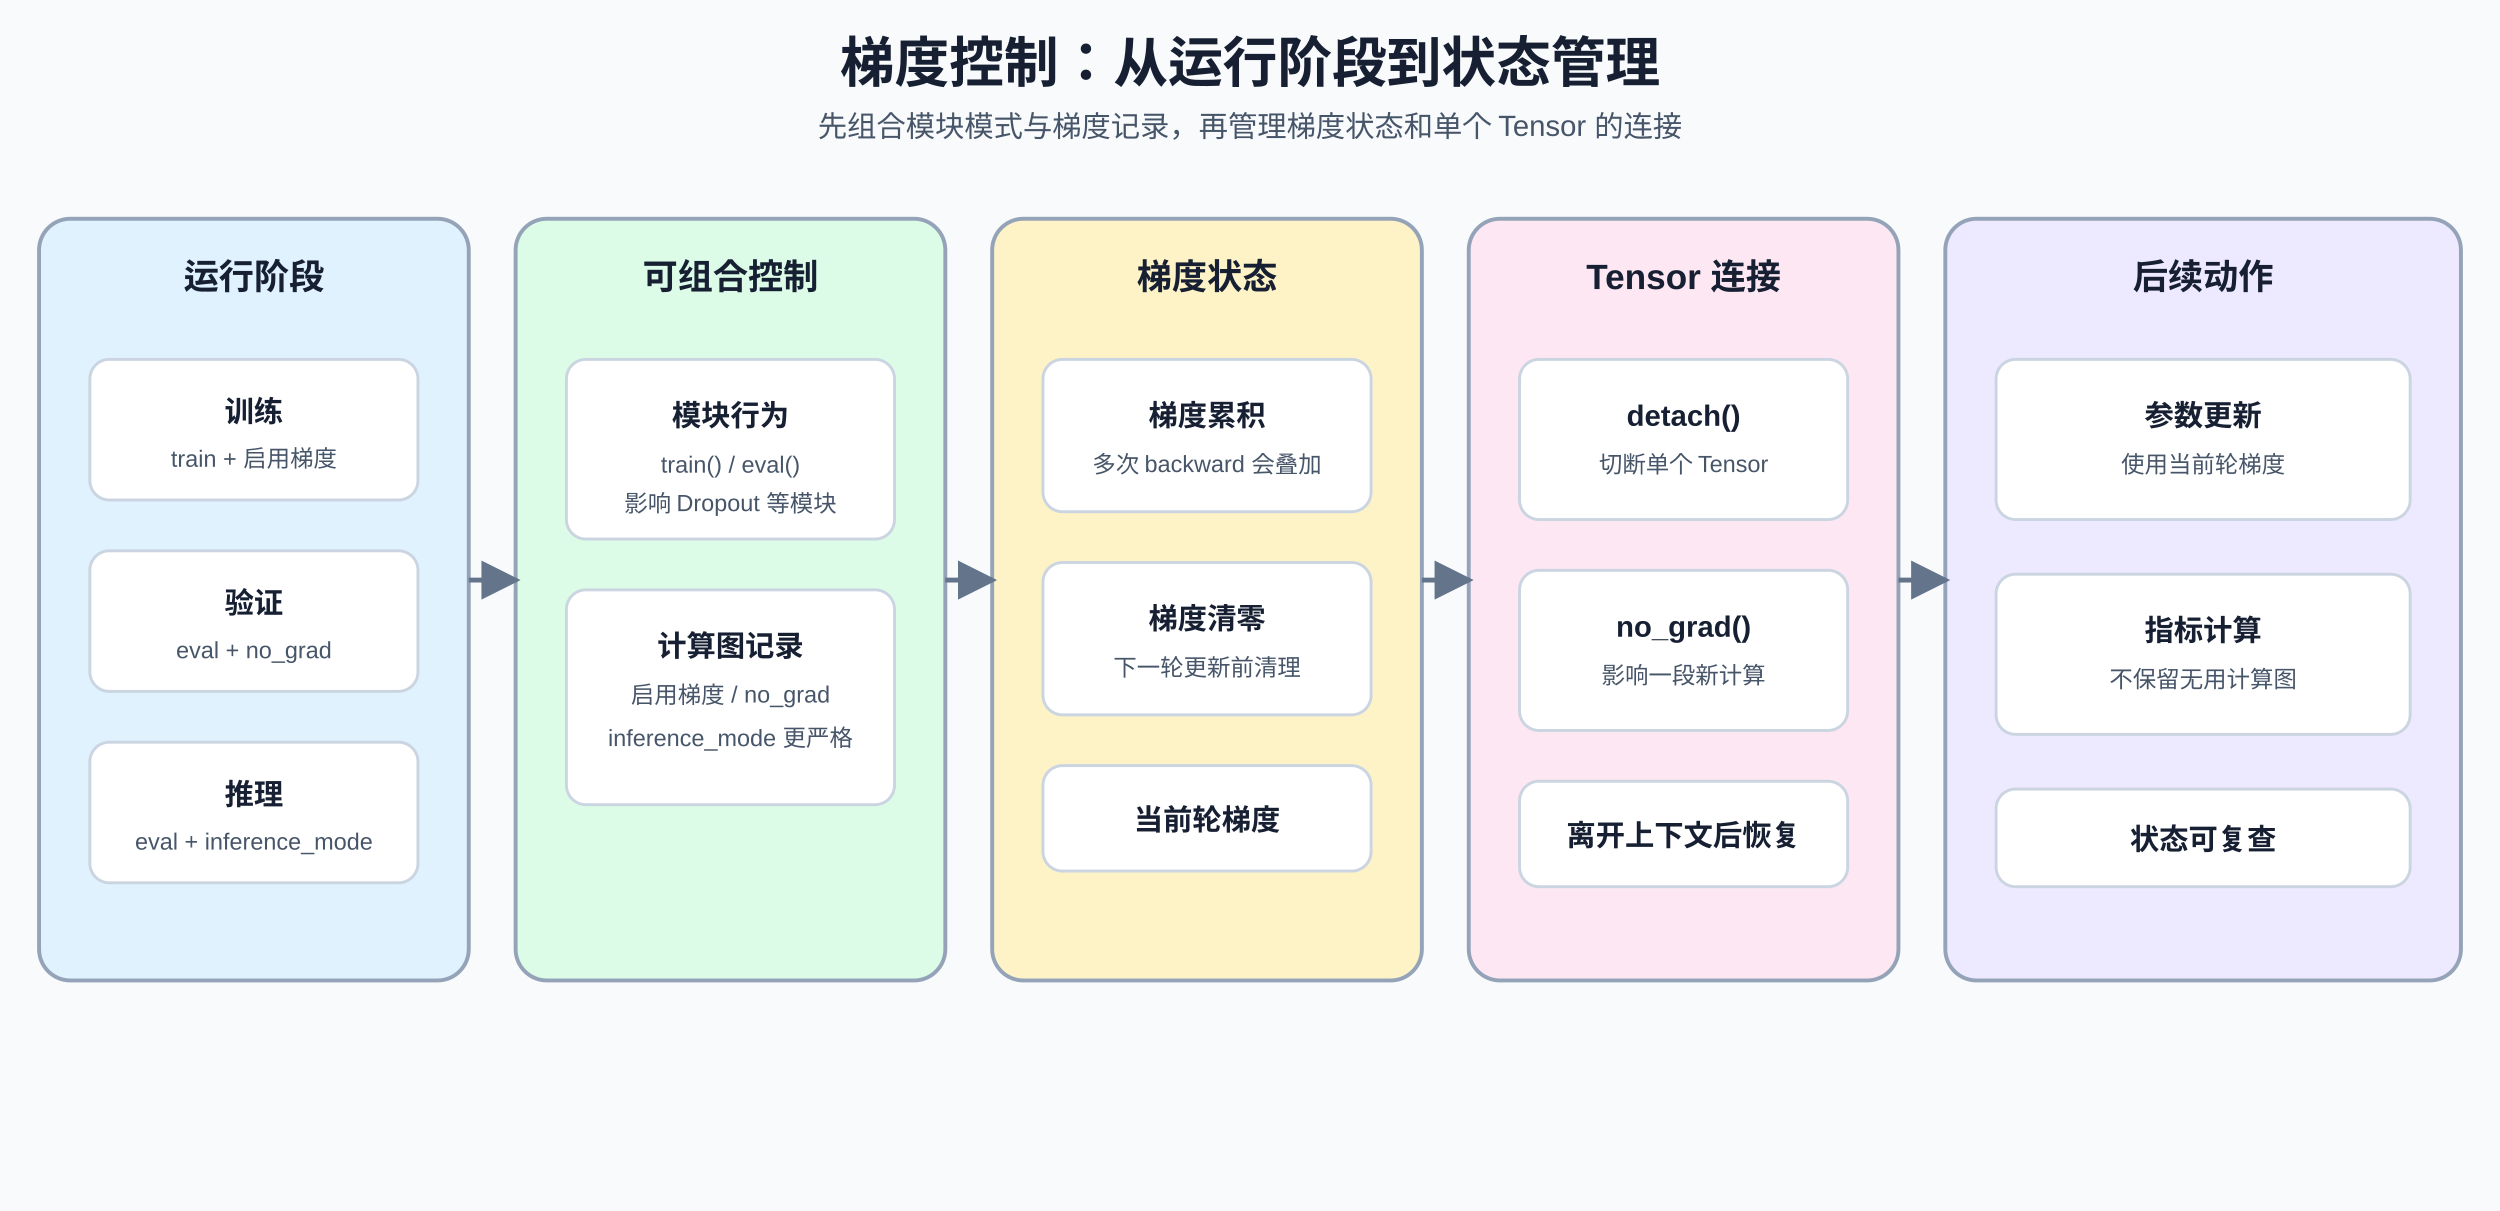
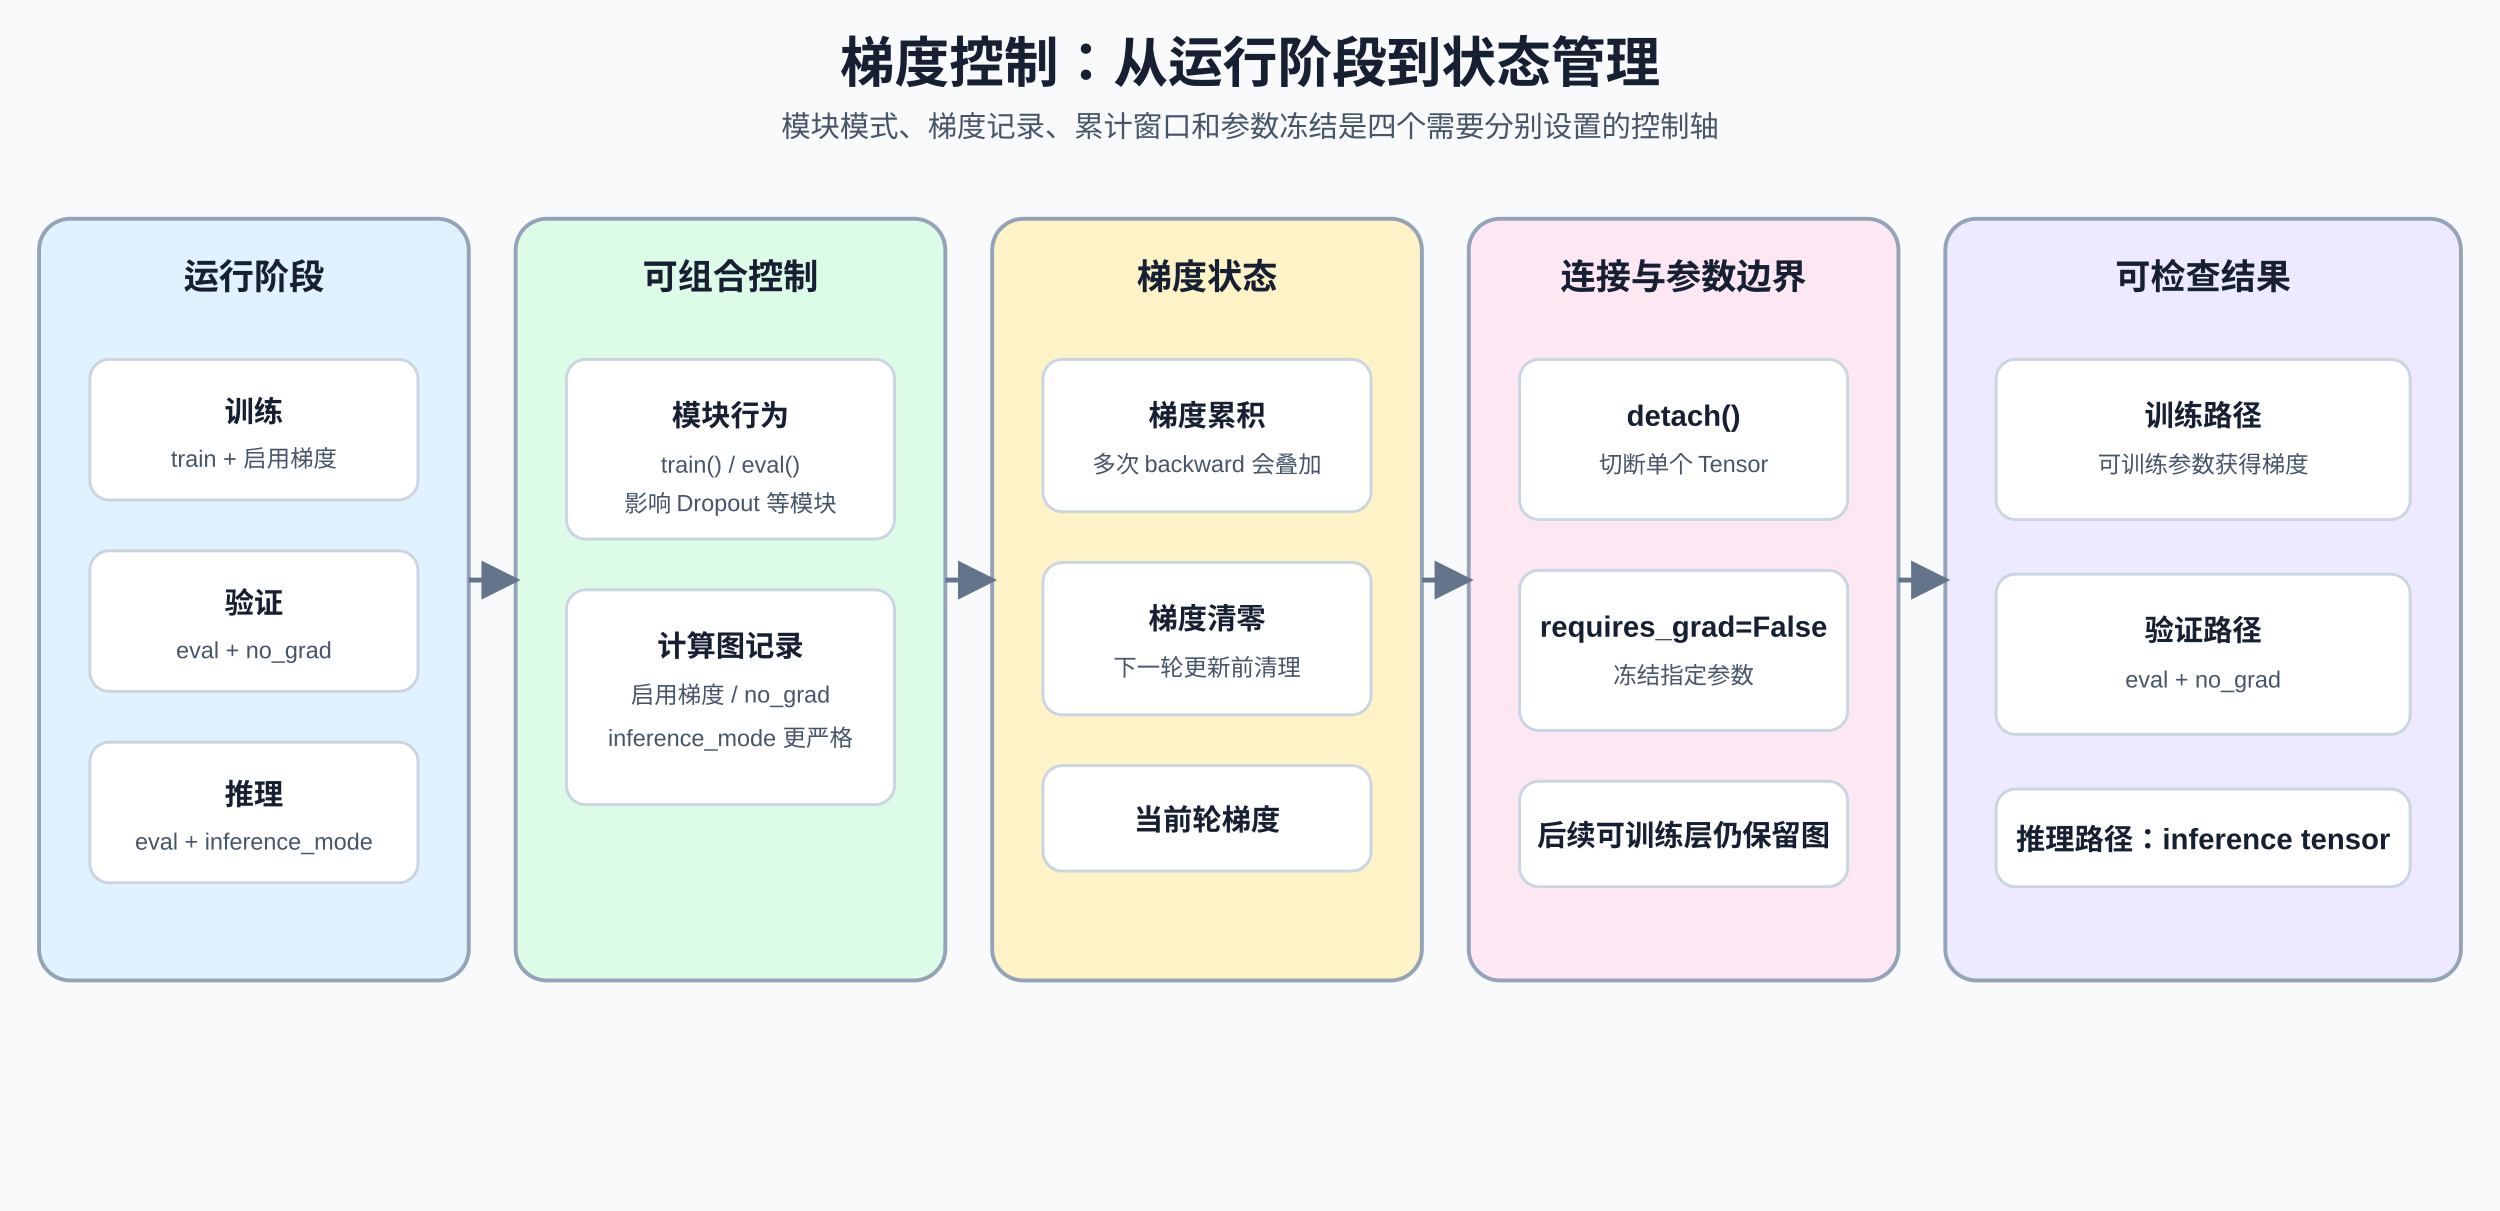
<svg xmlns="http://www.w3.org/2000/svg" width="1280" height="620" viewBox="0 0 1280 620">
  <defs>
    <marker id="arrow" markerWidth="8" markerHeight="8" refX="7" refY="4" orient="auto">
      <path d="M0 0L8 4L0 8Z" fill="#64748b" />
    </marker>
    <style>
    text{font-family:Arial,'Microsoft YaHei',sans-serif;fill:#172033}
    .title{font-size:28px;font-weight:700}.sub{font-size:15px;fill:#475569}
    .group{font-size:18px;font-weight:700}.head{font-size:15px;font-weight:700}
    .small{font-size:12px;fill:#475569}
    .panel{stroke:#94a3b8;stroke-width:2;rx:16}.item{stroke:#cbd5e1;stroke-width:1.5;rx:10}
    .flow{stroke:#64748b;stroke-width:2.5;fill:none;marker-end:url(#arrow)}
  </style>
  </defs>
  <rect width="1280" height="620" fill="#f8fafc" />
  <text x="640" y="42" text-anchor="middle" class="title">梯度控制：从运行阶段到状态管理</text>
-   <text x="640" y="70" text-anchor="middle" class="sub">先组合模块模式与梯度记录，再管理梯度状态和单个 Tensor 的连接</text>
+   <text x="640" y="70" text-anchor="middle" class="sub">模块模式、梯度记录、累计窗口和参数冻结是四个需要分别设置的控制轴</text>
  <rect x="20" y="112" width="220" height="390" fill="#e0f2fe" class="panel" />
  <text x="130" y="148" text-anchor="middle" class="group">运行阶段</text>
  <rect x="46" y="184" width="168" height="72" fill="#fff" class="item" />
  <text x="130" y="216" text-anchor="middle" class="head">训练</text>
  <text x="130" y="239" text-anchor="middle" class="small">train + 启用梯度</text>
  <rect x="46" y="282" width="168" height="72" fill="#fff" class="item" />
  <text x="130" y="314" text-anchor="middle" class="head">验证</text>
  <text x="130" y="337" text-anchor="middle" class="small">eval + no_grad</text>
  <rect x="46" y="380" width="168" height="72" fill="#fff" class="item" />
  <text x="130" y="412" text-anchor="middle" class="head">推理</text>
  <text x="130" y="435" text-anchor="middle" class="small">eval + inference_mode</text>
  <rect x="264" y="112" width="220" height="390" fill="#dcfce7" class="panel" />
  <text x="374" y="148" text-anchor="middle" class="group">可组合控制</text>
  <rect x="290" y="184" width="168" height="92" fill="#fff" class="item" />
  <text x="374" y="218" text-anchor="middle" class="head">模块行为</text>
  <text x="374" y="242" text-anchor="middle" class="small">train() / eval()</text>
  <text x="374" y="262" text-anchor="middle" class="small">影响 Dropout 等模块</text>
  <rect x="290" y="302" width="168" height="110" fill="#fff" class="item" />
  <text x="374" y="336" text-anchor="middle" class="head">计算图记录</text>
  <text x="374" y="360" text-anchor="middle" class="small">启用梯度 / no_grad</text>
  <text x="374" y="382" text-anchor="middle" class="small">inference_mode 更严格</text>
  <rect x="508" y="112" width="220" height="390" fill="#fef3c7" class="panel" />
  <text x="618" y="148" text-anchor="middle" class="group">梯度状态</text>
  <rect x="534" y="184" width="168" height="78" fill="#fff" class="item" />
  <text x="618" y="218" text-anchor="middle" class="head">梯度累积</text>
  <text x="618" y="242" text-anchor="middle" class="small">多次 backward 会叠加</text>
  <rect x="534" y="288" width="168" height="78" fill="#fff" class="item" />
  <text x="618" y="322" text-anchor="middle" class="head">梯度清零</text>
  <text x="618" y="346" text-anchor="middle" class="small">下一轮更新前清理</text>
  <rect x="534" y="392" width="168" height="54" fill="#fff" class="item" />
  <text x="618" y="425" text-anchor="middle" class="head">当前轮梯度</text>
  <rect x="752" y="112" width="220" height="390" fill="#fce7f3" class="panel" />
-   <text x="862" y="148" text-anchor="middle" class="group">Tensor 连接</text>
+   <text x="862" y="148" text-anchor="middle" class="group">连接与参数边界</text>
  <rect x="778" y="184" width="168" height="82" fill="#fff" class="item" />
  <text x="862" y="218" text-anchor="middle" class="head">detach()</text>
  <text x="862" y="242" text-anchor="middle" class="small">切断单个 Tensor</text>
  <rect x="778" y="292" width="168" height="82" fill="#fff" class="item" />
-   <text x="862" y="326" text-anchor="middle" class="head">no_grad()</text>
-   <text x="862" y="350" text-anchor="middle" class="small">影响一段新计算</text>
+   <text x="862" y="326" text-anchor="middle" class="head">requires_grad=False</text>
+   <text x="862" y="350" text-anchor="middle" class="small">冻结指定参数</text>
  <rect x="778" y="400" width="168" height="54" fill="#fff" class="item" />
-   <text x="862" y="433" text-anchor="middle" class="head">离开上下文后恢复</text>
+   <text x="862" y="433" text-anchor="middle" class="head">后续可训练层仍保留图</text>
  <rect x="996" y="112" width="264" height="390" fill="#ede9fe" class="panel" />
-   <text x="1128" y="148" text-anchor="middle" class="group">后续动作</text>
+   <text x="1128" y="148" text-anchor="middle" class="group">可检查结果</text>
  <rect x="1022" y="184" width="212" height="82" fill="#fff" class="item" />
-   <text x="1128" y="218" text-anchor="middle" class="head">参数更新</text>
-   <text x="1128" y="242" text-anchor="middle" class="small">使用当前轮梯度</text>
+   <text x="1128" y="218" text-anchor="middle" class="head">训练路径</text>
+   <text x="1128" y="242" text-anchor="middle" class="small">可训练参数获得梯度</text>
  <rect x="1022" y="294" width="212" height="82" fill="#fff" class="item" />
-   <text x="1128" y="328" text-anchor="middle" class="head">指标计算</text>
-   <text x="1128" y="352" text-anchor="middle" class="small">不保留无用计算图</text>
+   <text x="1128" y="328" text-anchor="middle" class="head">验证路径</text>
+   <text x="1128" y="352" text-anchor="middle" class="small">eval + no_grad</text>
  <rect x="1022" y="404" width="212" height="50" fill="#fff" class="item" />
-   <text x="1128" y="435" text-anchor="middle" class="head">状态可复查</text>
+   <text x="1128" y="435" text-anchor="middle" class="head">推理路径：inference tensor</text>
  <path d="M240 297H264" class="flow" />
  <path d="M484 297H508" class="flow" />
  <path d="M728 297H752" class="flow" />
  <path d="M972 297H996" class="flow" />
</svg>
